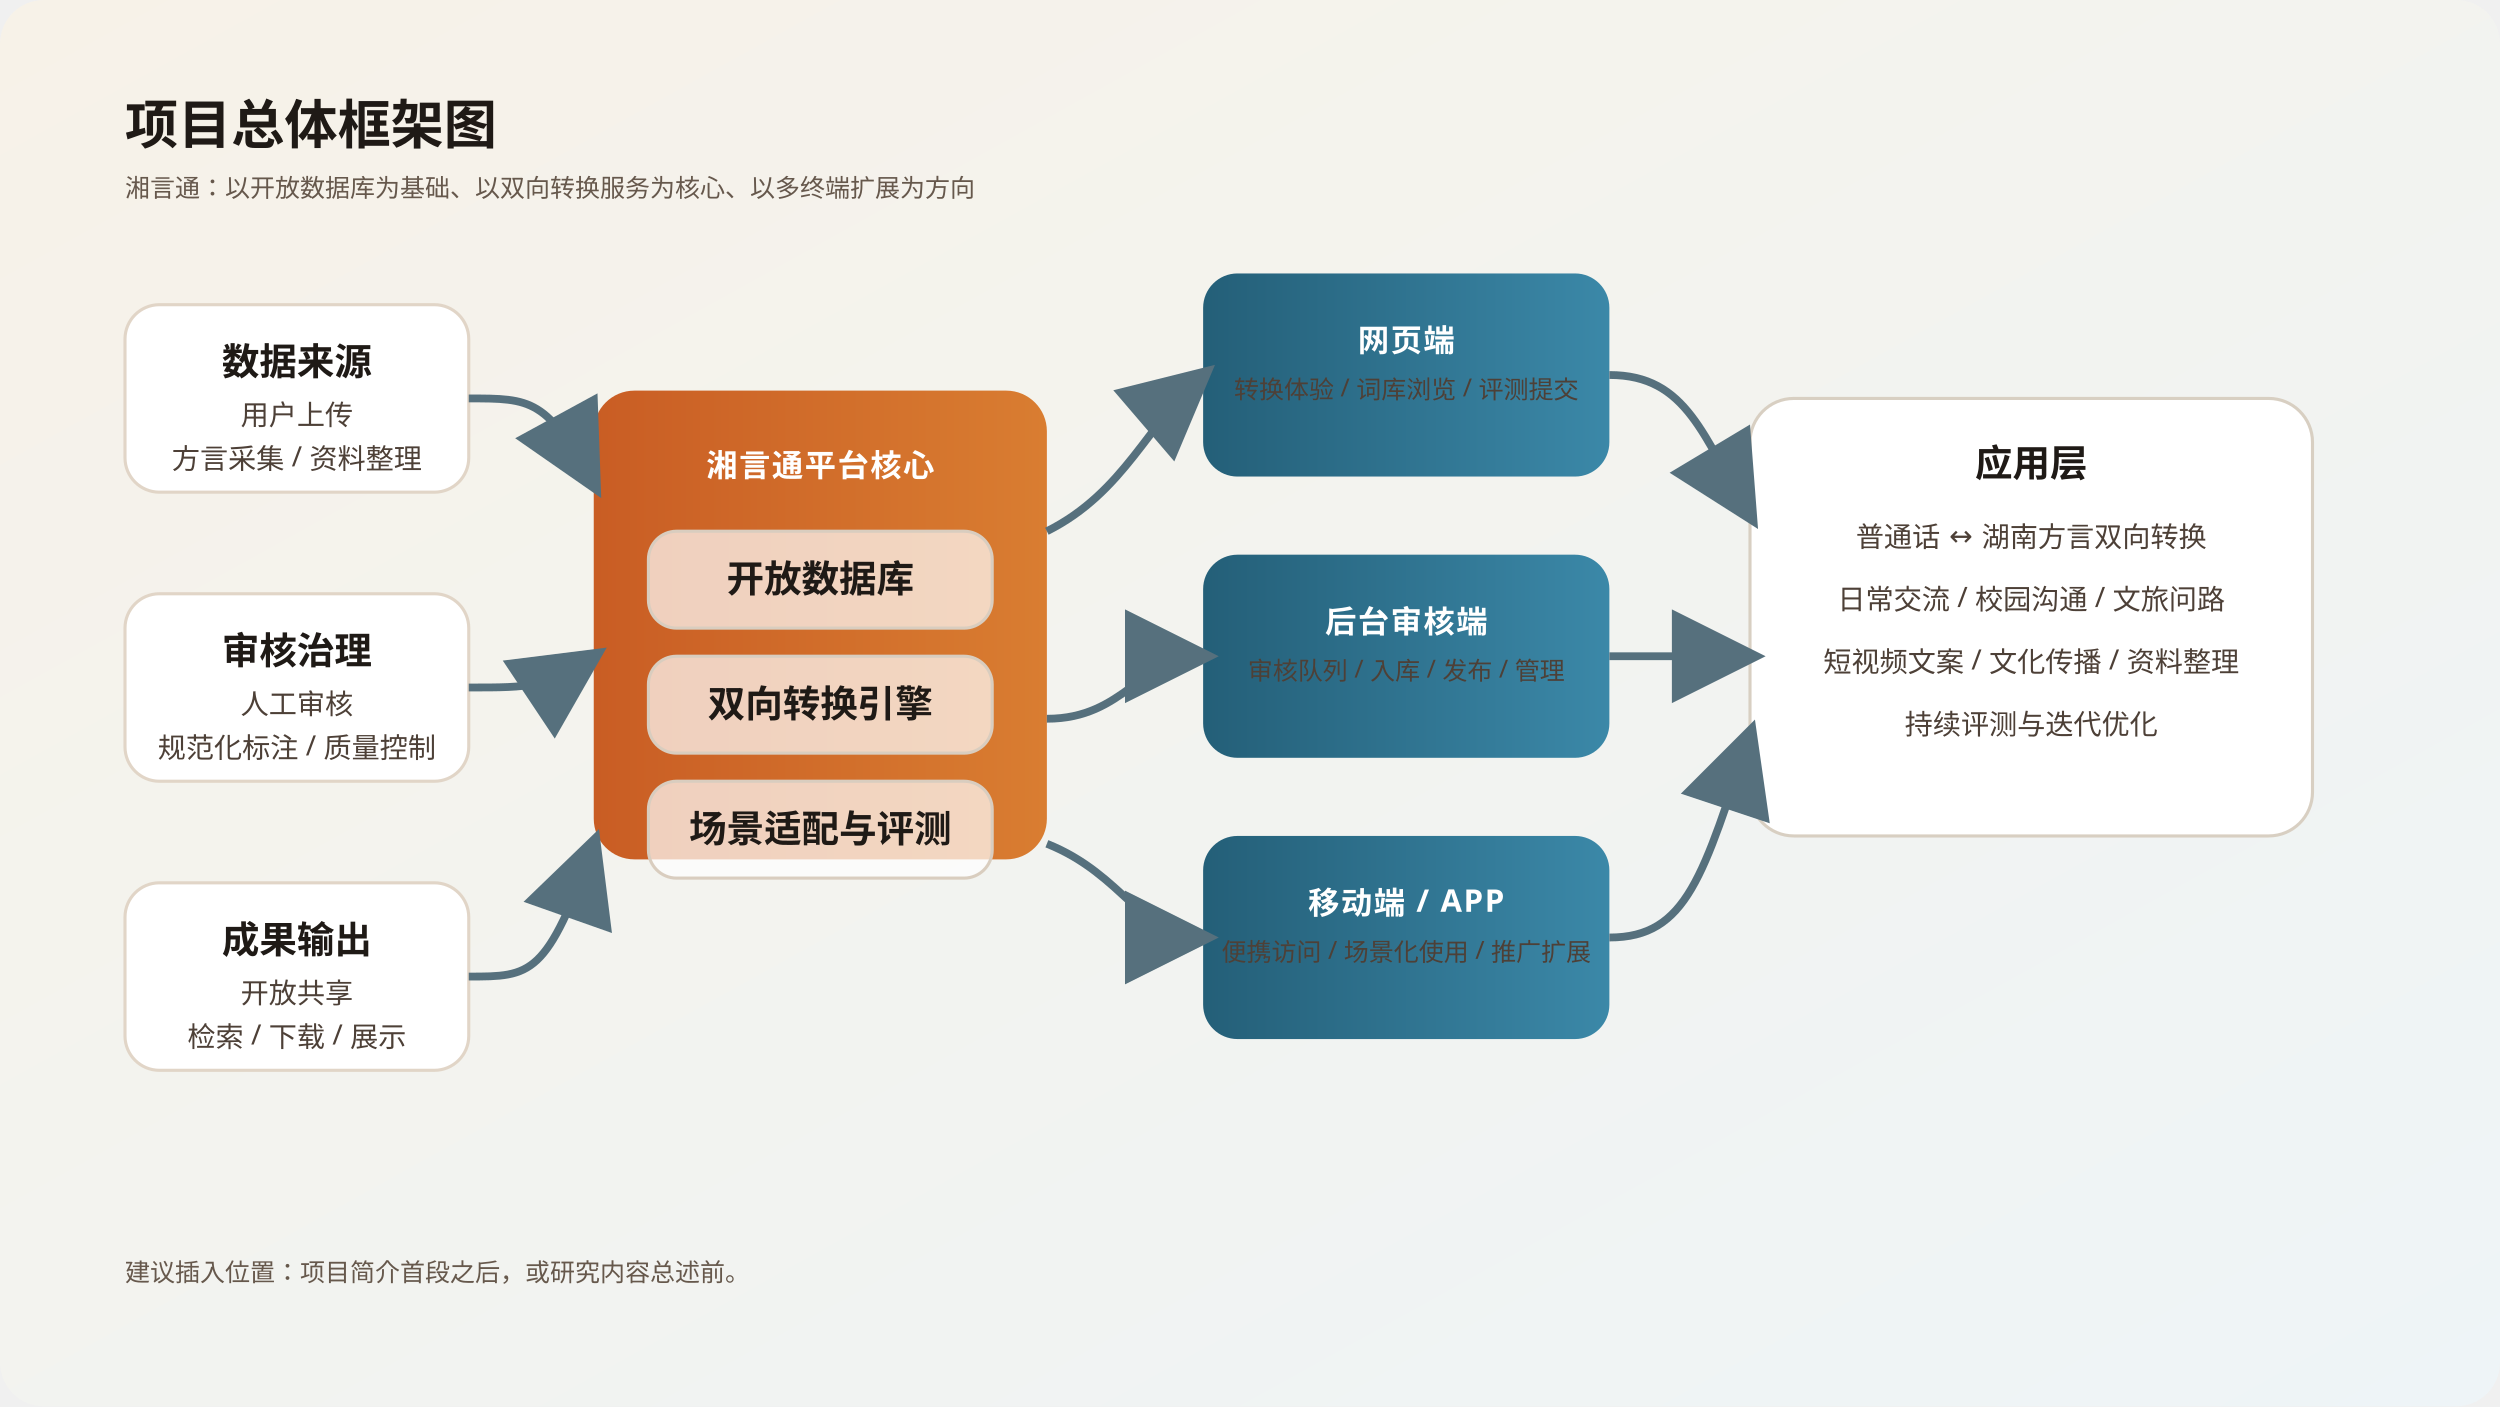
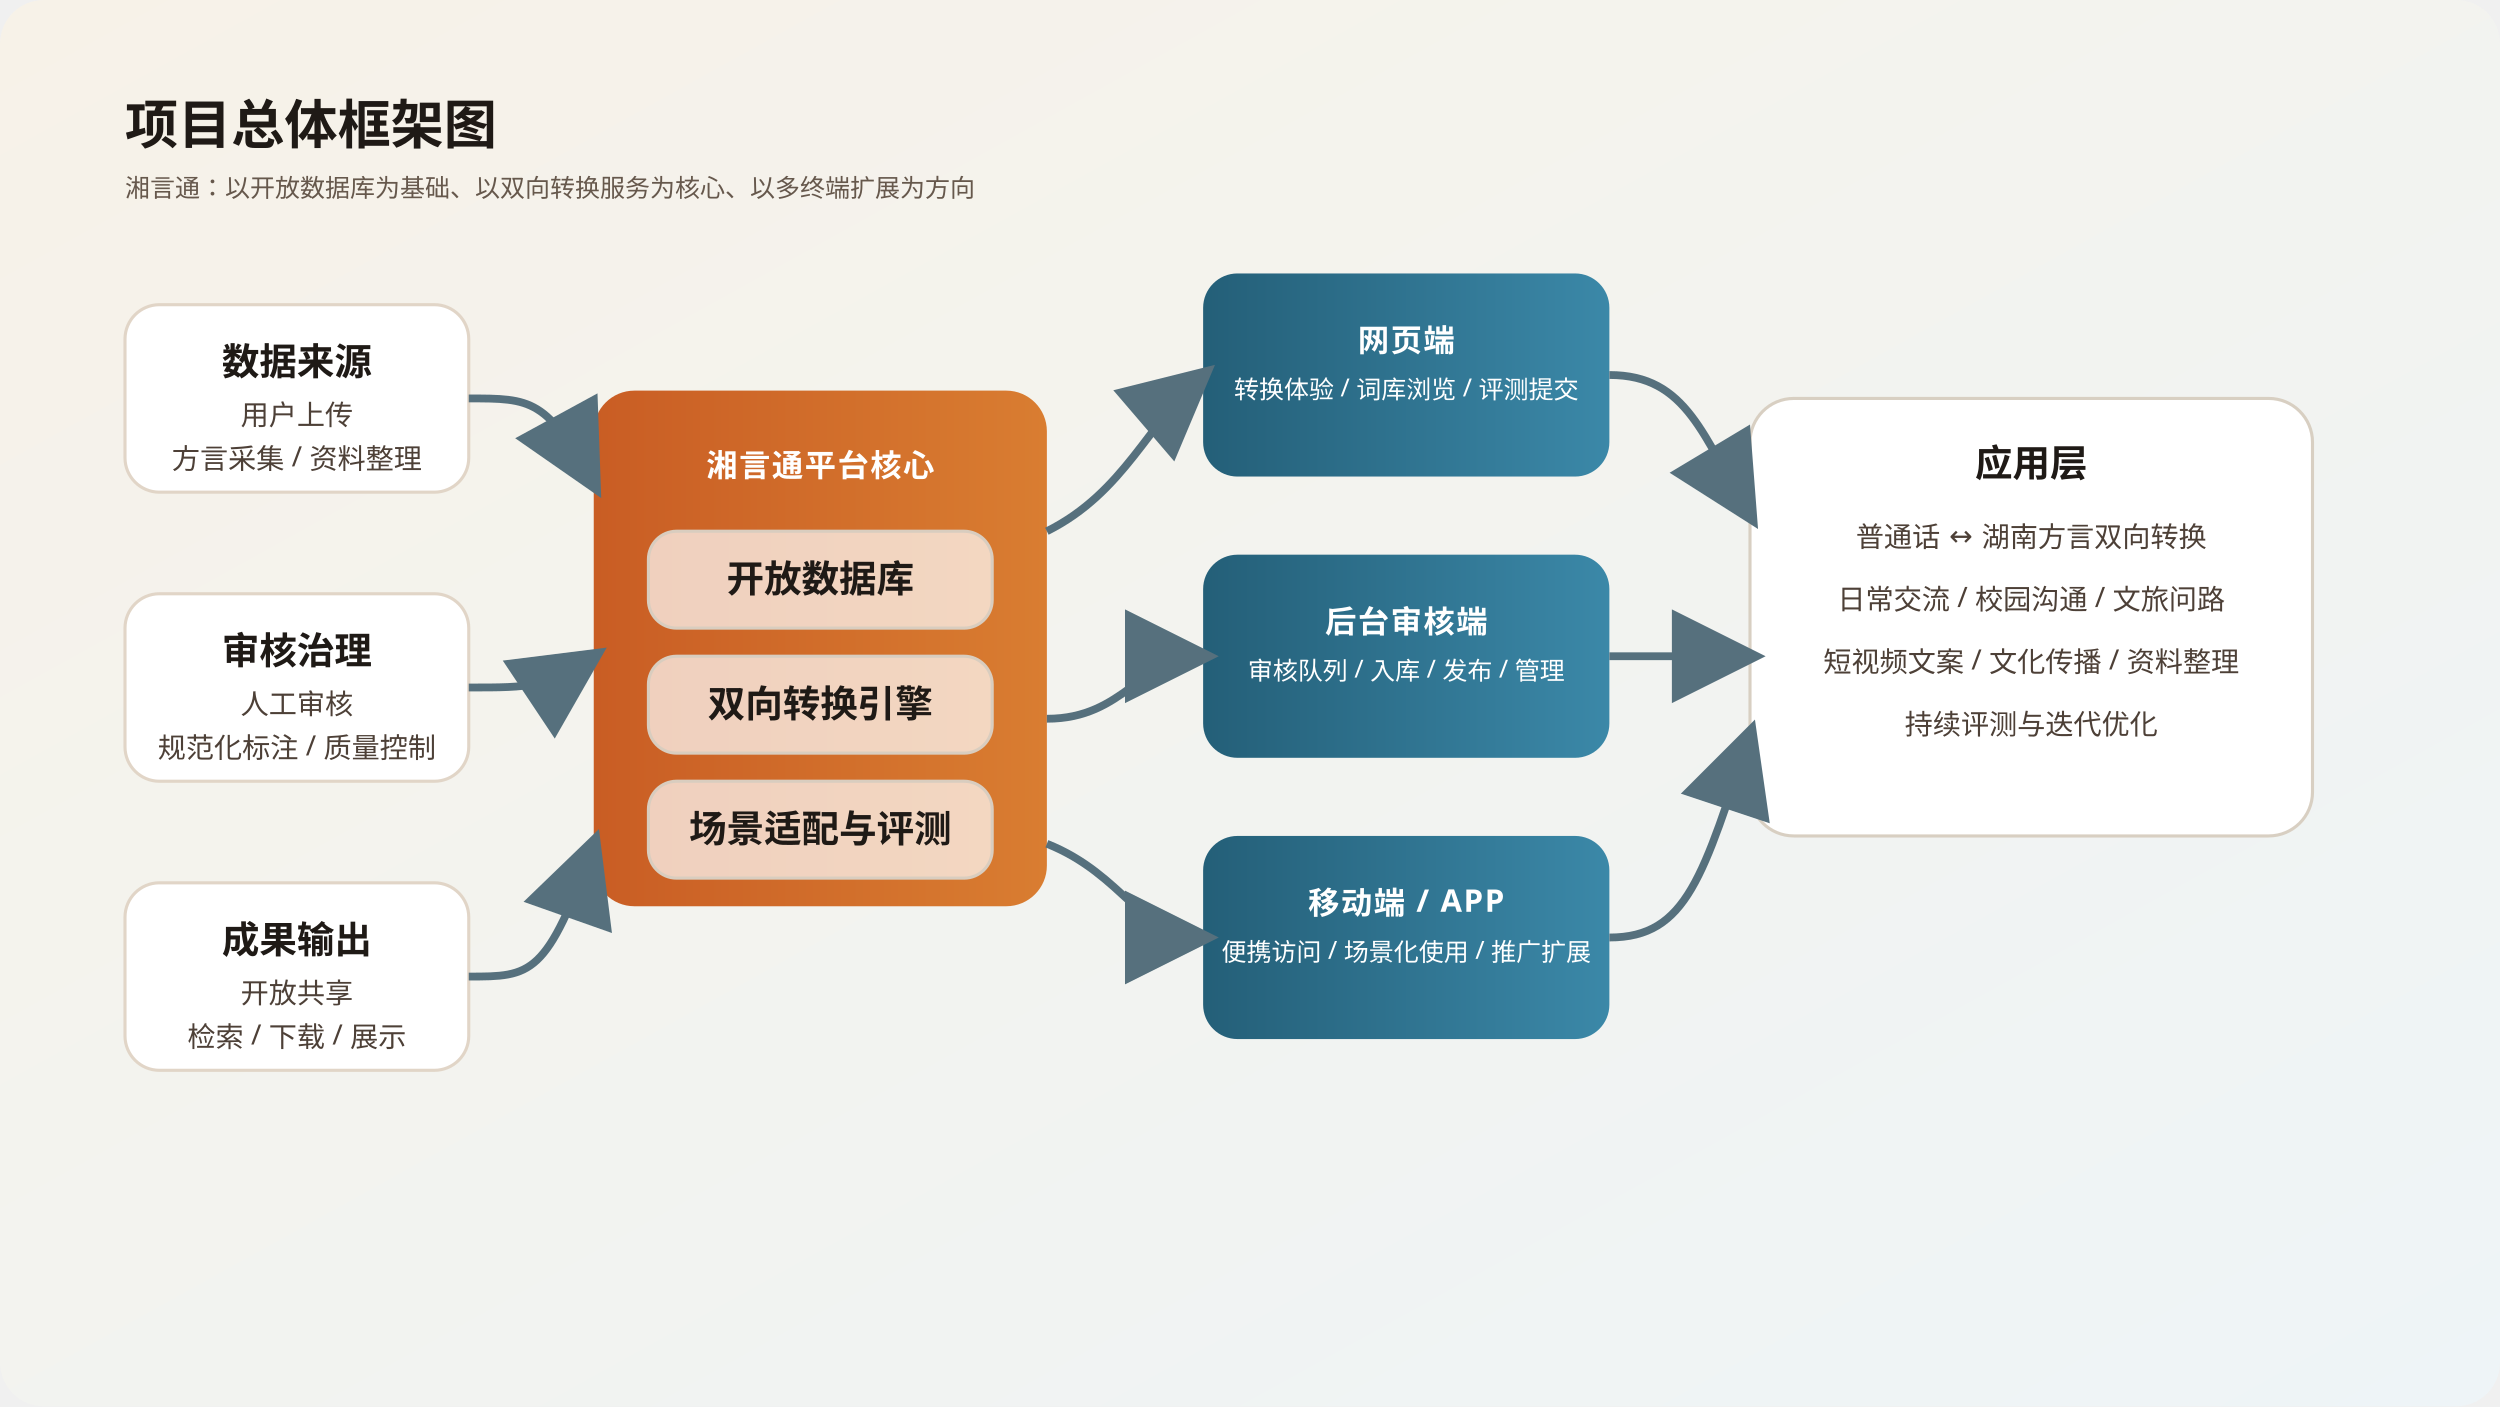
<svg xmlns="http://www.w3.org/2000/svg" width="1600" height="900" viewBox="0 0 1600 900">
  <defs>
    <linearGradient id="bg" x1="0" y1="0" x2="1" y2="1">
      <stop offset="0%" stop-color="#f7f2e8" />
      <stop offset="100%" stop-color="#eef4f7" />
    </linearGradient>
    <linearGradient id="accent" x1="0" y1="0" x2="1" y2="0">
      <stop offset="0%" stop-color="#c95d24" />
      <stop offset="100%" stop-color="#d97d31" />
    </linearGradient>
    <linearGradient id="blue" x1="0" y1="0" x2="1" y2="0">
      <stop offset="0%" stop-color="#245f78" />
      <stop offset="100%" stop-color="#3b88a8" />
    </linearGradient>
    <marker id="arrow" markerWidth="12" markerHeight="12" refX="10" refY="6" orient="auto" markerUnits="strokeWidth">
      <path d="M0,0 L12,6 L0,12 z" fill="#56707d" />
    </marker>
    <style>
      .title { font: 700 34px "Microsoft YaHei", sans-serif; fill: #1f1a16; }
      .subtitle { font: 400 16px "Microsoft YaHei", sans-serif; fill: #66584c; }
      .boxTitle { font: 700 24px "Microsoft YaHei", sans-serif; fill: #1f1a16; }
      .boxText { font: 400 18px "Microsoft YaHei", sans-serif; fill: #4d4037; }
-       .small { font: 400 16px "Microsoft YaHei", sans-serif; fill: #4d4037; }
+       .small { font: 400 16px "Microsoft YaHei", sans-serif; fill: #ffffff; }
      .label { font: 700 20px "Microsoft YaHei", sans-serif; fill: white; letter-spacing: 1px; }
      .stroke { stroke: #56707d; stroke-width: 5; fill: none; marker-end: url(#arrow); }
      .soft { fill: rgba(255,255,255,0.7); stroke: #d9cdbf; stroke-width: 2; }
    </style>
  </defs>
  <rect width="1600" height="900" rx="28" fill="url(#bg)" />
  <text x="80" y="92" class="title">项目总体框架图</text>
  <text x="80" y="126" class="subtitle">湘言通：以开放数据库为基础、以双向转换服务为核心、以多终端扩展为方向</text>
  <rect x="80" y="195" width="220" height="120" rx="22" fill="#fff" stroke="#e1d5c7" stroke-width="2" />
  <text x="190" y="240" text-anchor="middle" class="boxTitle">数据来源</text>
  <text x="190" y="272" text-anchor="middle" class="boxText">用户上传</text>
  <text x="190" y="300" text-anchor="middle" class="boxText">方言采集 / 资料整理</text>
  <rect x="80" y="380" width="220" height="120" rx="22" fill="#fff" stroke="#e1d5c7" stroke-width="2" />
  <text x="190" y="425" text-anchor="middle" class="boxTitle">审核治理</text>
  <text x="190" y="457" text-anchor="middle" class="boxText">人工审核</text>
  <text x="190" y="485" text-anchor="middle" class="boxText">规范化标注 / 质量控制</text>
  <rect x="80" y="565" width="220" height="120" rx="22" fill="#fff" stroke="#e1d5c7" stroke-width="2" />
  <text x="190" y="610" text-anchor="middle" class="boxTitle">成果输出</text>
  <text x="190" y="642" text-anchor="middle" class="boxText">开放共享</text>
  <text x="190" y="670" text-anchor="middle" class="boxText">检索 / 下载 / 展示</text>
-   <rect x="380" y="250" width="290" height="300" rx="26" fill="url(#accent)" />
+   <rect x="380" y="250" width="290" height="330" rx="26" fill="url(#accent)" />
  <text x="525" y="305" text-anchor="middle" class="label">湘言通平台核心</text>
  <rect x="415" y="340" width="220" height="62" rx="18" class="soft" />
  <text x="525" y="379" text-anchor="middle" class="boxTitle">开放数据库</text>
  <rect x="415" y="420" width="220" height="62" rx="18" class="soft" />
  <text x="525" y="459" text-anchor="middle" class="boxTitle">双向转换引擎</text>
  <rect x="415" y="500" width="220" height="62" rx="18" class="soft" />
  <text x="525" y="539" text-anchor="middle" class="boxTitle">场景适配与评测</text>
  <rect x="770" y="175" width="260" height="130" rx="22" fill="url(#blue)" />
  <text x="900" y="225" text-anchor="middle" class="label">网页端</text>
  <text x="900" y="255" text-anchor="middle" class="small" fill="#fff">转换体验 / 词库浏览 / 评测提交</text>
  <rect x="770" y="355" width="260" height="130" rx="22" fill="url(#blue)" />
  <text x="900" y="405" text-anchor="middle" class="label">后台审核端</text>
  <text x="900" y="435" text-anchor="middle" class="small" fill="#fff">审核队列 / 入库 / 发布 / 管理</text>
  <rect x="770" y="535" width="260" height="130" rx="22" fill="url(#blue)" />
  <text x="900" y="585" text-anchor="middle" class="label">移动端 / APP</text>
  <text x="900" y="615" text-anchor="middle" class="small" fill="#fff">便携访问 / 场景化使用 / 推广扩展</text>
  <rect x="1120" y="255" width="360" height="280" rx="28" fill="#fff" stroke="#d8cfc2" stroke-width="2" />
  <text x="1300" y="305" text-anchor="middle" class="boxTitle">应用层</text>
  <text x="1300" y="350" text-anchor="middle" class="boxText">普通话 ↔ 湖南方言双向转换</text>
  <text x="1300" y="390" text-anchor="middle" class="boxText">日常交流 / 校园沟通 / 文旅问路</text>
  <text x="1300" y="430" text-anchor="middle" class="boxText">短视频文案 / 文化传播 / 资料整理</text>
  <text x="1300" y="470" text-anchor="middle" class="boxText">持续评测与迭代优化</text>
  <path d="M300 255 C340 255, 350 255, 380 310" class="stroke" />
  <path d="M300 440 C340 440, 350 440, 380 420" class="stroke" />
  <path d="M300 625 C340 625, 350 625, 380 540" class="stroke" />
  <path d="M670 340 C720 315, 735 270, 770 240" class="stroke" />
  <path d="M670 460 C720 460, 730 420, 770 420" class="stroke" />
  <path d="M670 540 C720 560, 730 600, 770 600" class="stroke" />
  <path d="M1030 240 C1080 240, 1090 280, 1120 330" class="stroke" />
  <path d="M1030 420 C1080 420, 1090 420, 1120 420" class="stroke" />
  <path d="M1030 600 C1080 600, 1090 560, 1120 470" class="stroke" />
-   <text x="80" y="820" class="subtitle">建议插入位置：项目简介首段之后，或研究内容总述前。</text>
</svg>
